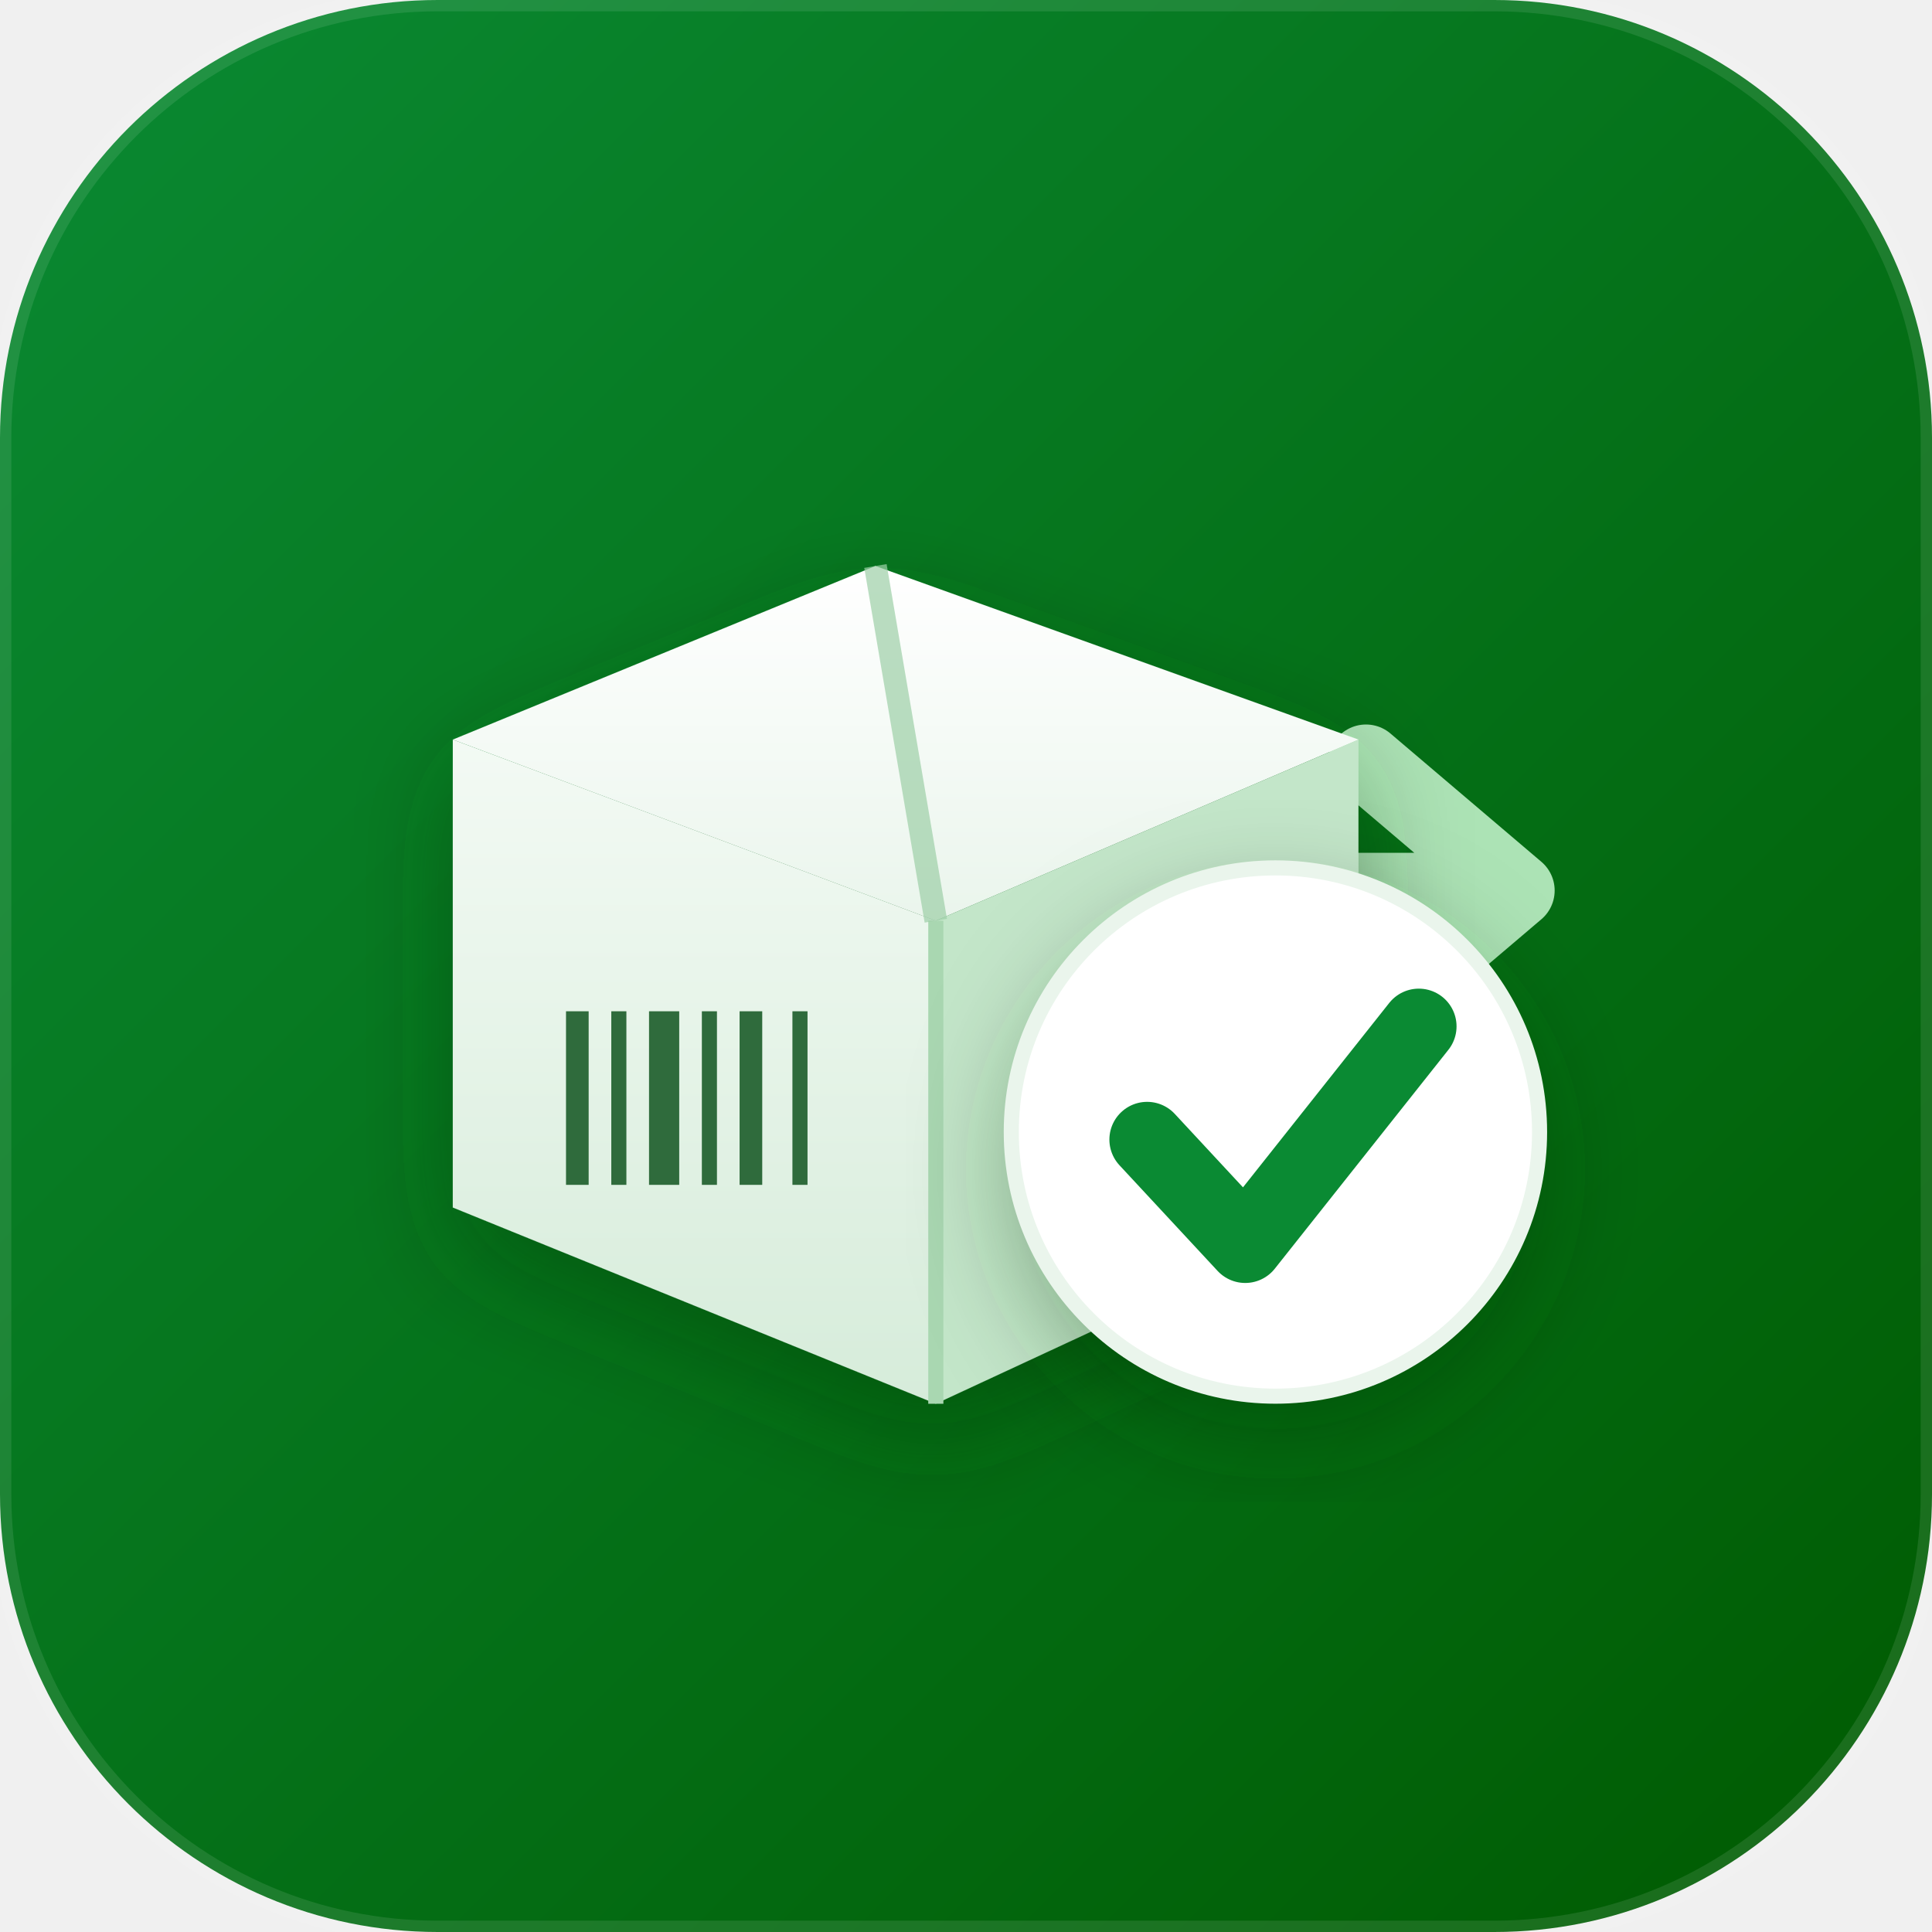
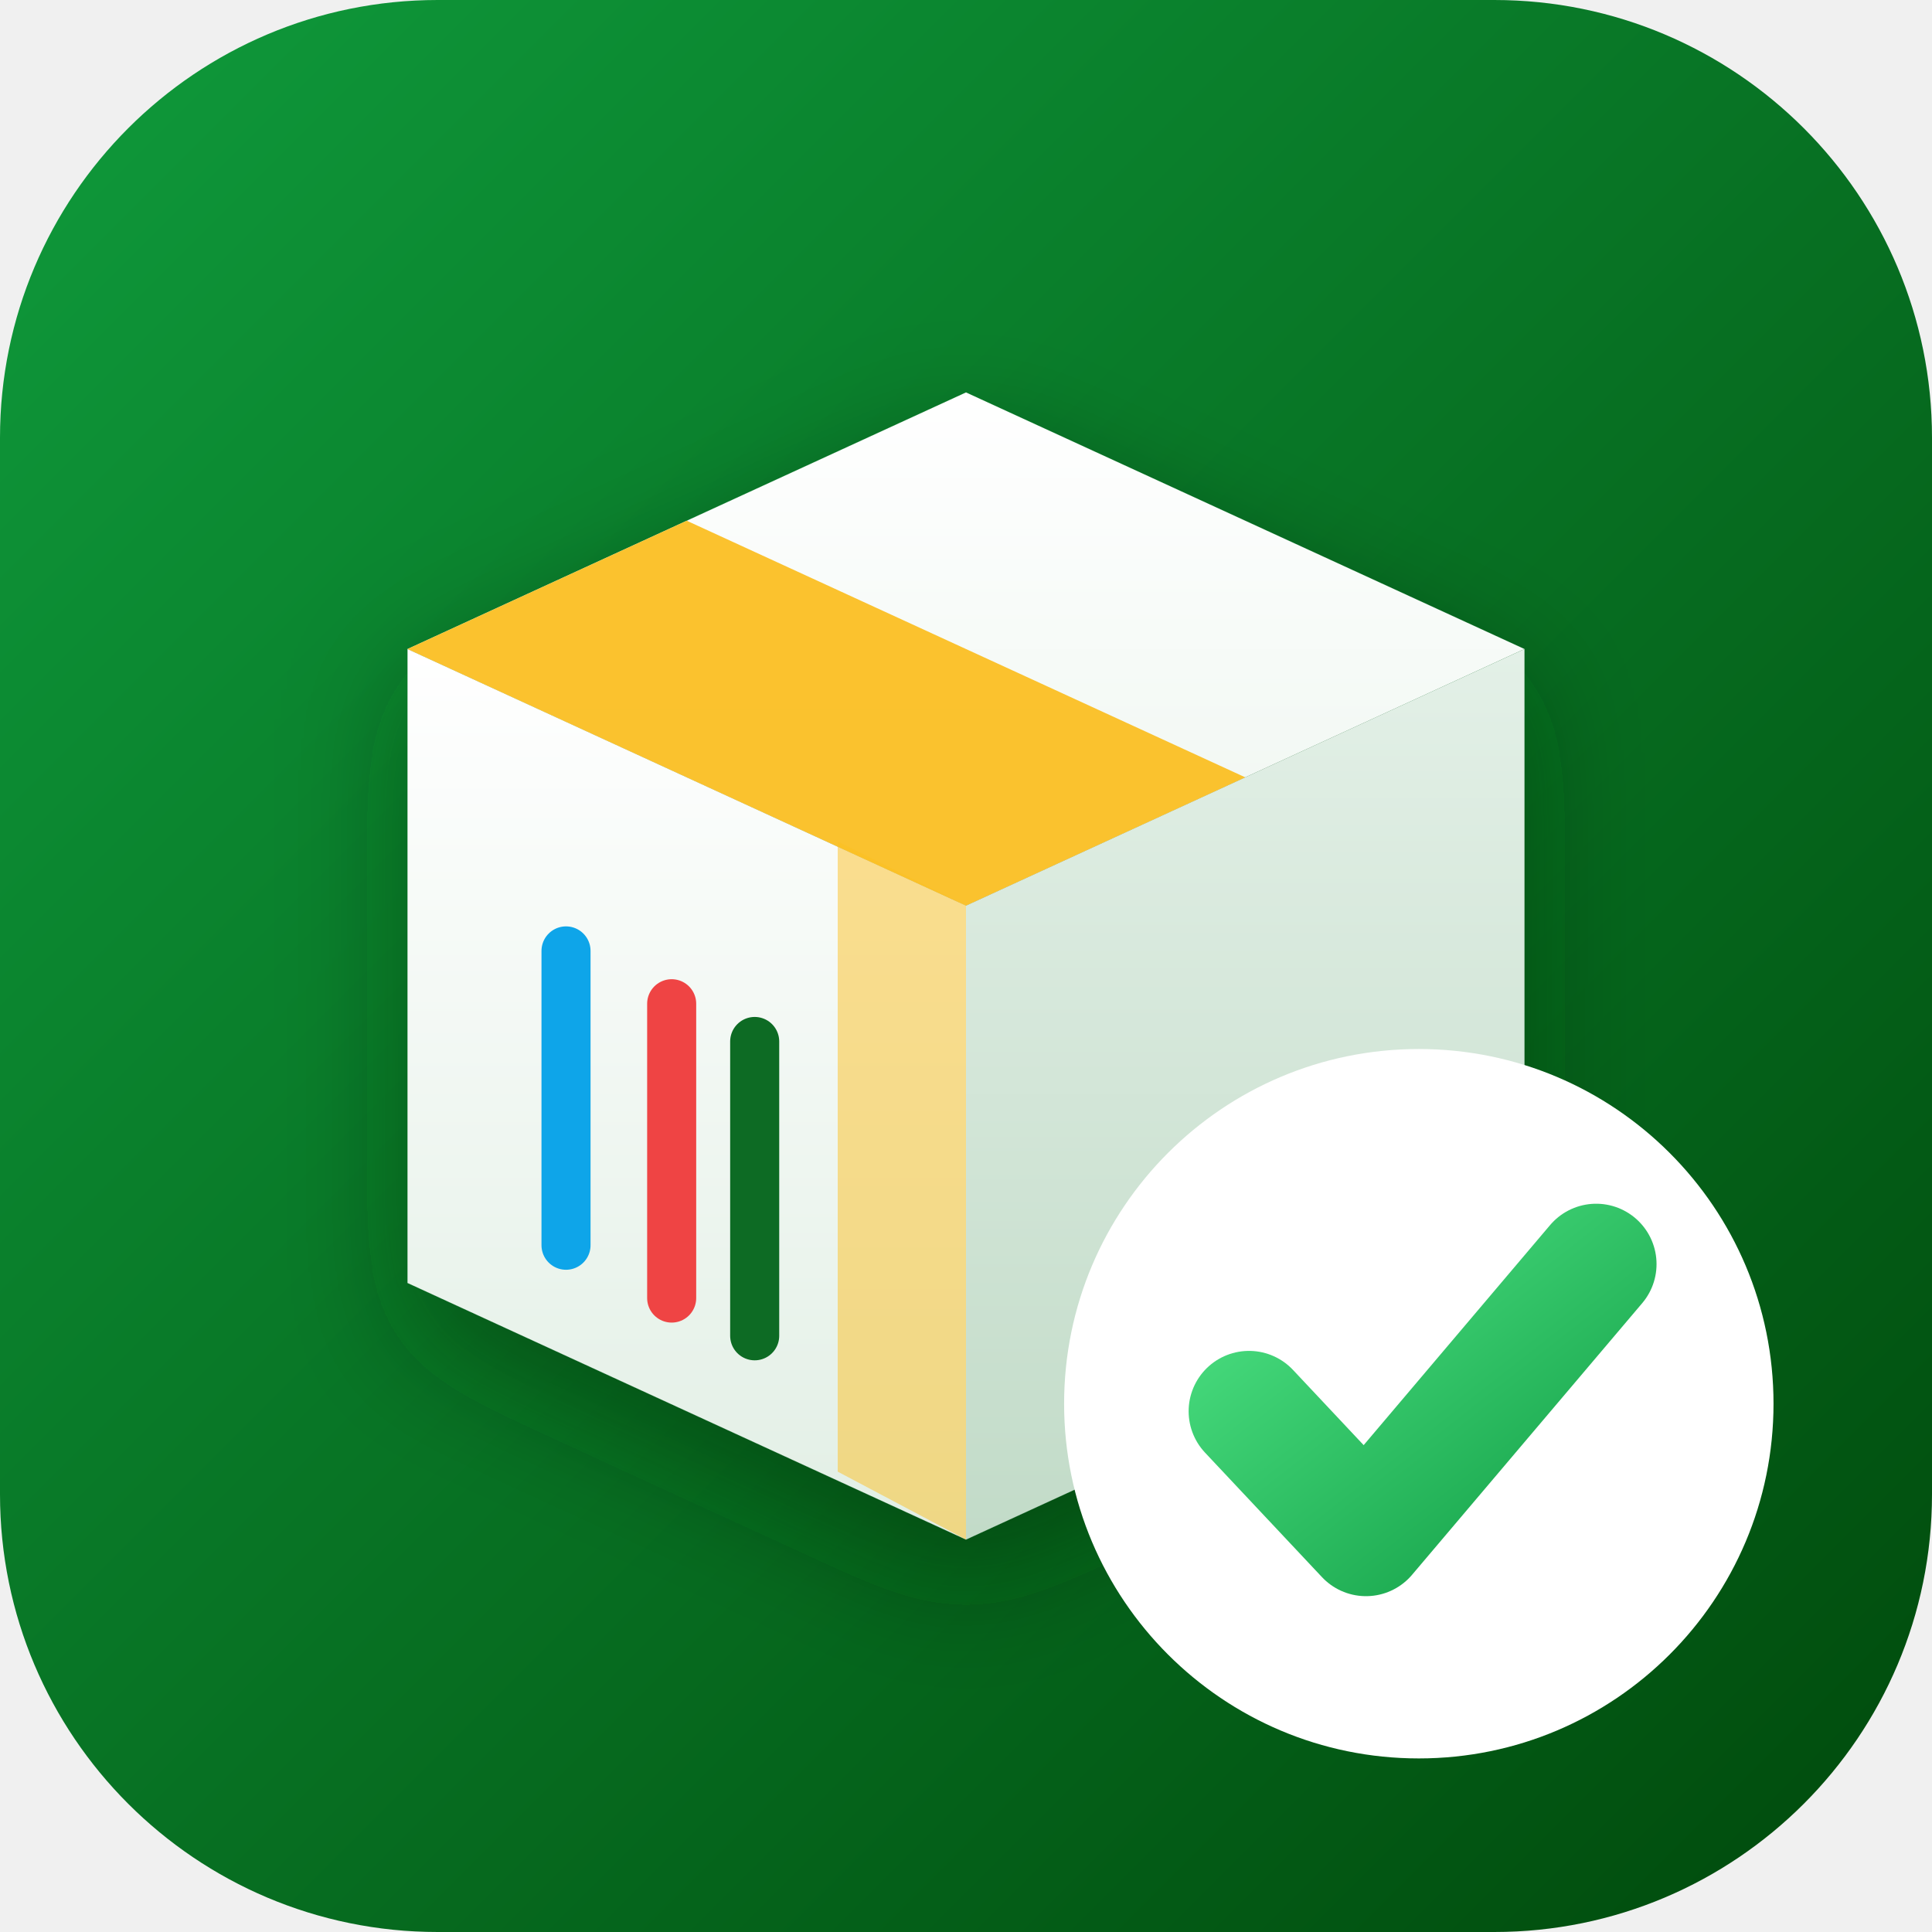
<svg xmlns="http://www.w3.org/2000/svg" width="512" height="512" viewBox="0 0 512 512">
  <defs>
    <linearGradient id="bg" x1="0" y1="0" x2="1" y2="1">
-       <stop offset="0" stop-color="#0a8a33" />
-       <stop offset="1" stop-color="#005a00" />
+       <stop offset="0" stop-color="#0f9b3c" />
+       <stop offset="1" stop-color="#00490b" />
    </linearGradient>
-     <linearGradient id="boxTop" x1="0" y1="0" x2="0" y2="1">
+     <linearGradient id="lid" x1="0" y1="0" x2="0" y2="1">
      <stop offset="0" stop-color="#ffffff" />
-       <stop offset="1" stop-color="#eaf5ec" />
+       <stop offset="1" stop-color="#eef6f0" />
    </linearGradient>
-     <linearGradient id="boxFront" x1="0" y1="0" x2="0" y2="1">
-       <stop offset="0" stop-color="#f3faf4" />
-       <stop offset="1" stop-color="#d6ecda" />
+     <linearGradient id="fl" x1="0" y1="0" x2="0" y2="1">
+       <stop offset="0" stop-color="#ffffff" />
+       <stop offset="1" stop-color="#e2efe5" />
    </linearGradient>
-     <filter id="sh" x="-20%" y="-20%" width="140%" height="140%">
-       <feDropShadow dx="0" dy="10" stdDeviation="14" flood-color="#00330f" flood-opacity="0.35" />
+     <linearGradient id="fr" x1="0" y1="0" x2="0" y2="1">
+       <stop offset="0" stop-color="#e3f0e7" />
+       <stop offset="1" stop-color="#c2dbc8" />
+     </linearGradient>
+     <linearGradient id="tick" x1="0" y1="0" x2="1" y2="1">
+       <stop offset="0" stop-color="#4ADE80" />
+       <stop offset="1" stop-color="#16a34a" />
+     </linearGradient>
+     <filter id="sh" x="-30%" y="-30%" width="160%" height="160%">
+       <feDropShadow dx="0" dy="12" stdDeviation="16" flood-color="#002a0c" flood-opacity="0.38" />
    </filter>
  </defs>
-   <rect x="0" y="0" width="512" height="512" rx="116" fill="url(#bg)" />
-   <rect x="0" y="0" width="512" height="512" rx="116" fill="none" stroke="#ffffff" stroke-opacity="0.10" stroke-width="6" />
-   <g opacity="0.9">
-     <path d="M300 236 h96 M362 202 l40 34 -40 34" fill="none" stroke="#bff0c6" stroke-width="20" stroke-linecap="round" stroke-linejoin="round" />
+   <rect width="512" height="512" rx="116" fill="url(#bg)" />
+   <g filter="url(#sh)">
+     <path d="M256 104 L404 172 L256 240 L108 172 Z" fill="url(#lid)" />
+     <path d="M108 172 L256 240 L256 408 L108 340 Z" fill="url(#fl)" />
+     <path d="M404 172 L256 240 L256 408 L404 340 Z" fill="url(#fr)" />
+     <path d="M182 138 L330 206 L256 240 L108 172 Z" fill="#FBBF24" opacity="0.95" />
+     <path d="M256 240 L256 408 L222 390 L222 223 Z" fill="#FBBF24" opacity="0.5" />
  </g>
-   <g filter="url(#sh)">
-     <path d="M120 196 L232 150 L360 196 L248 244 Z" fill="url(#boxTop)" />
-     <path d="M120 196 L248 244 L248 372 L120 320 Z" fill="url(#boxFront)" />
-     <path d="M360 196 L248 244 L248 372 L360 320 Z" fill="#c3e6c9" />
-     <path d="M248 244 L248 372" stroke="#a9d7b1" stroke-width="4" />
-     <path d="M232 150 L248 244" stroke="#9ccfa6" stroke-width="6" opacity="0.7" />
+   <g stroke-width="13" stroke-linecap="round">
+     <path d="M150 252 v78" stroke="#0EA5E9" />
+     <path d="M178 266 v78" stroke="#EF4444" />
+     <path d="M200 276 v78" stroke="#0d6b24" />
  </g>
-   <g transform="translate(150 268)" fill="#2f6b3c">
-     <rect x="0" y="0" width="6" height="46" />
-     <rect x="12" y="0" width="4" height="46" />
-     <rect x="22" y="0" width="8" height="46" />
-     <rect x="36" y="0" width="4" height="46" />
-     <rect x="46" y="0" width="6" height="46" />
-     <rect x="60" y="0" width="4" height="46" />
-   </g>
-   <g transform="translate(338 300)">
-     <circle cx="0" cy="0" r="70" fill="#ffffff" filter="url(#sh)" />
-     <circle cx="0" cy="0" r="70" fill="none" stroke="#eaf5ec" stroke-width="4" />
-     <path d="M-34 2 L-8 30 L38 -28" fill="none" stroke="#0a8a33" stroke-width="20" stroke-linecap="round" stroke-linejoin="round" />
-   </g>
+   <circle cx="376" cy="372" r="94" fill="#ffffff" />
+   <path d="M331 374 l31 33 l61 -72" fill="none" stroke="url(#tick)" stroke-width="32" stroke-linecap="round" stroke-linejoin="round" />
</svg>
